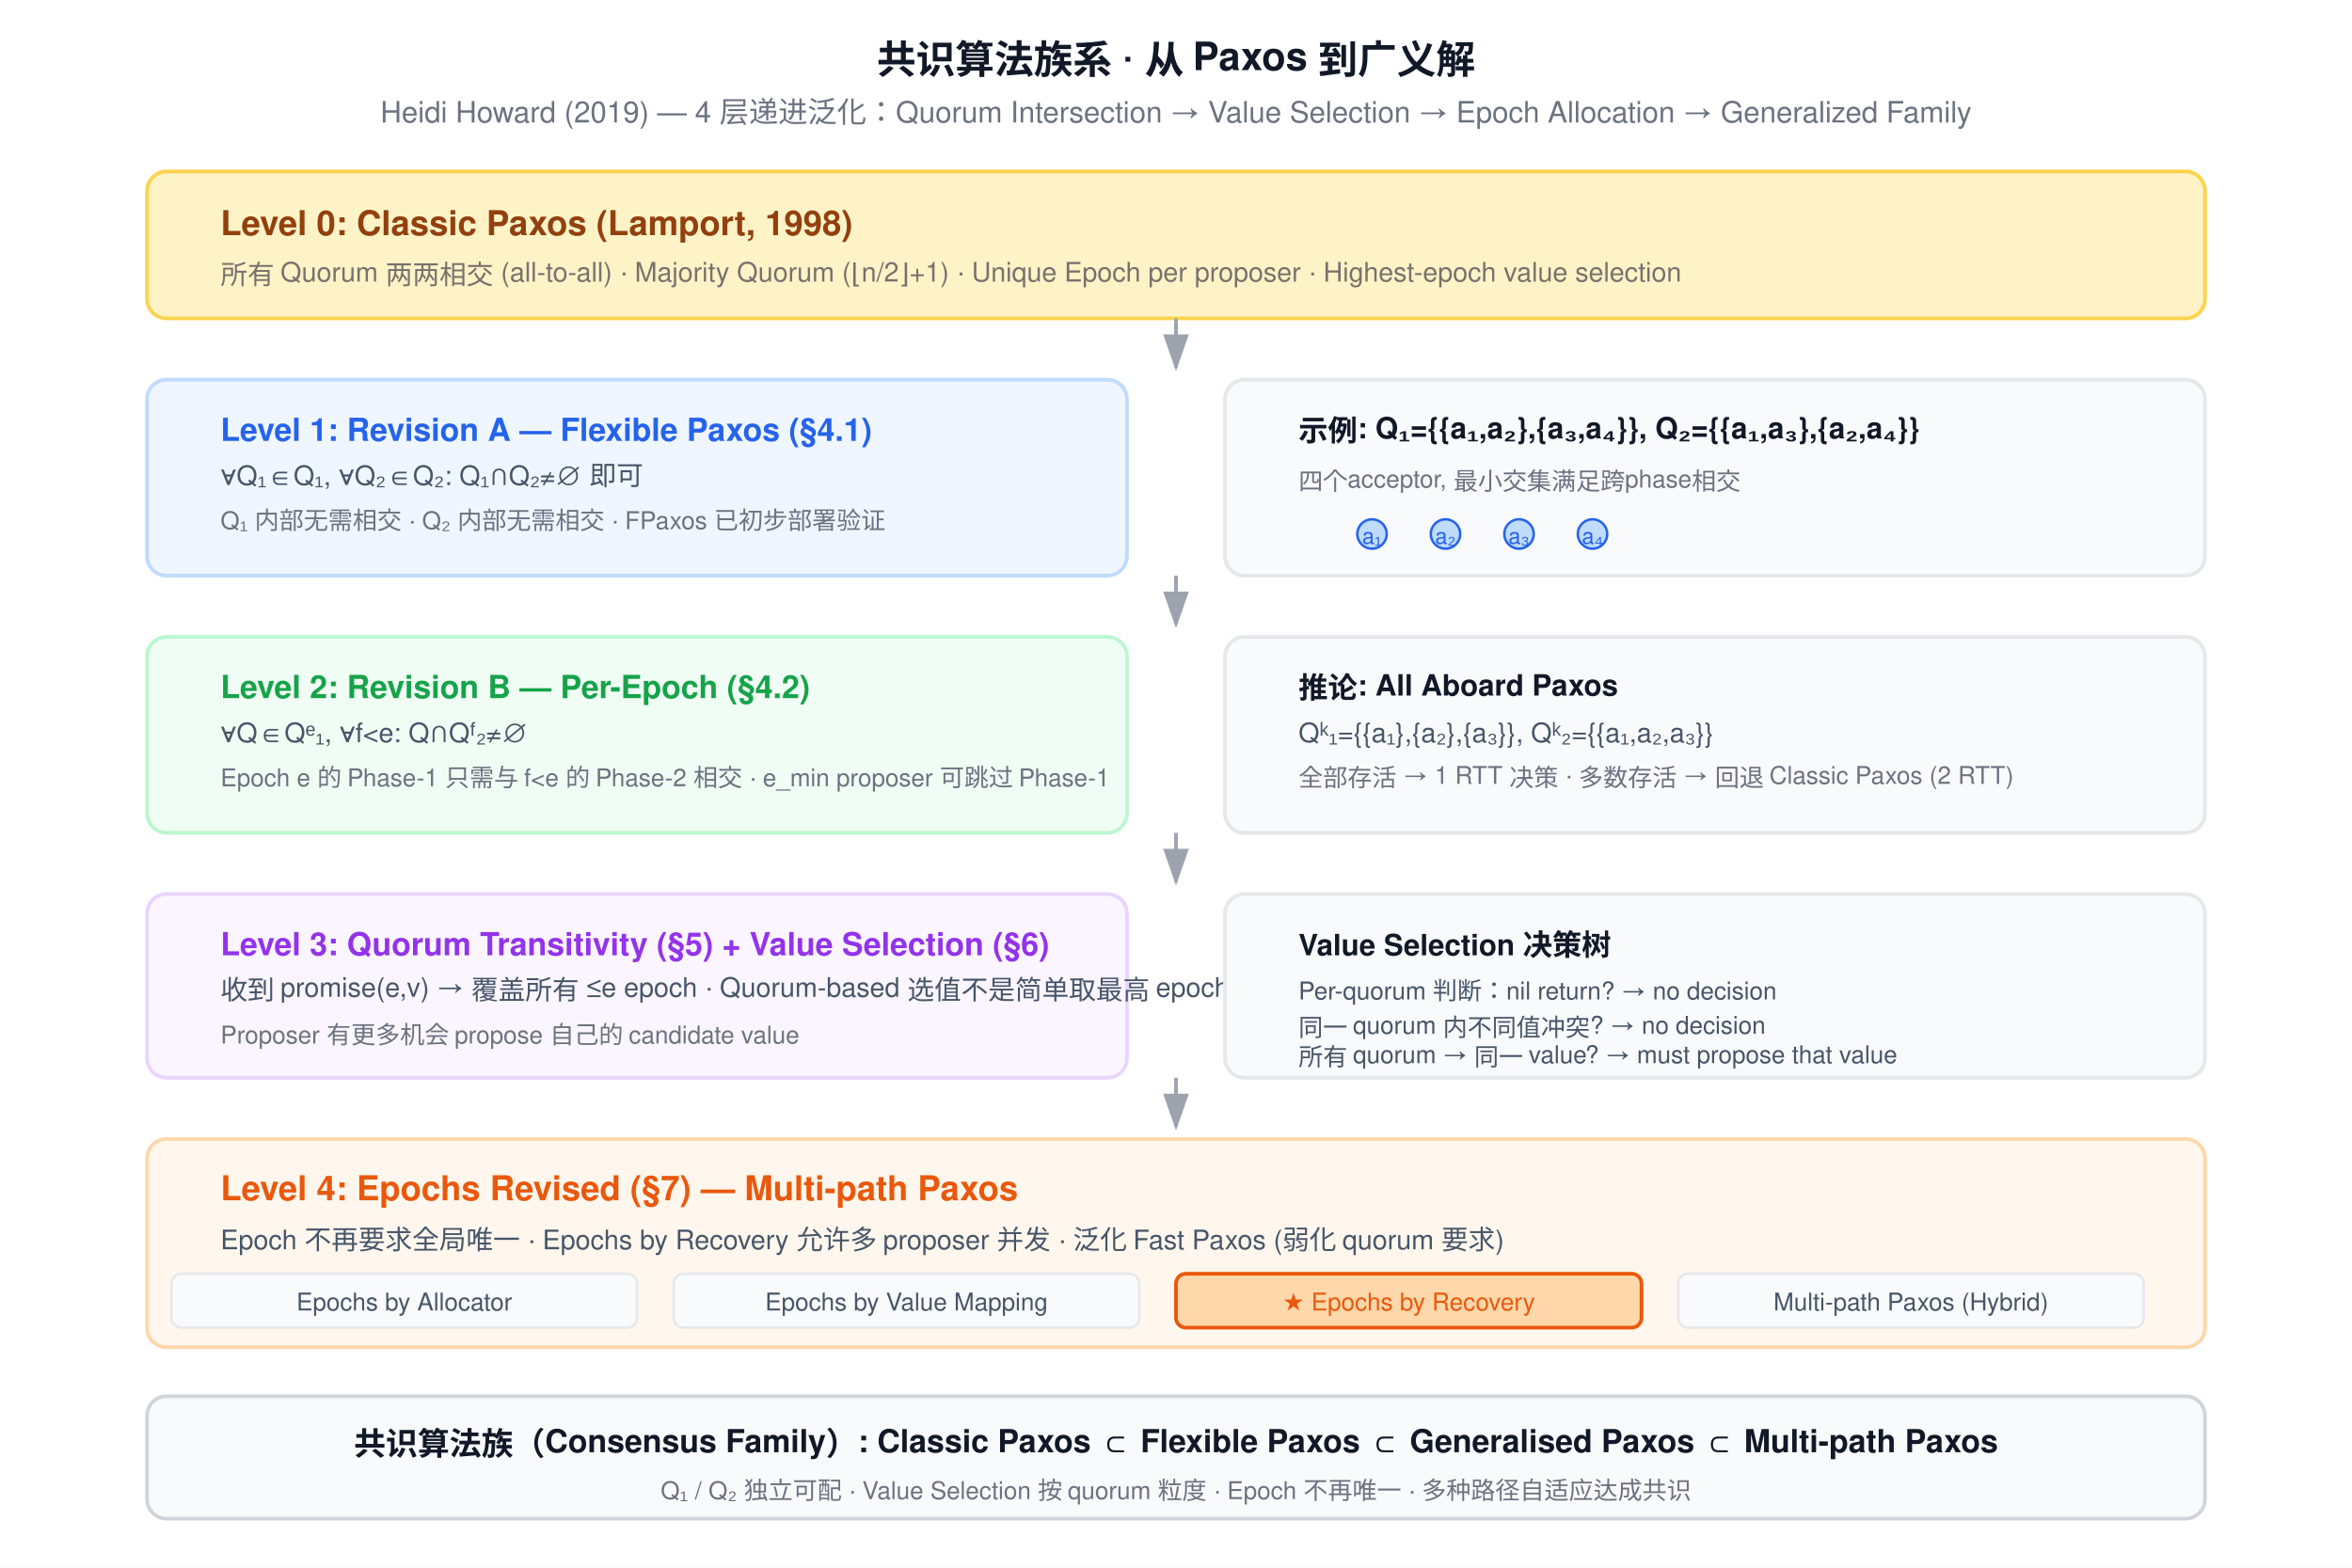
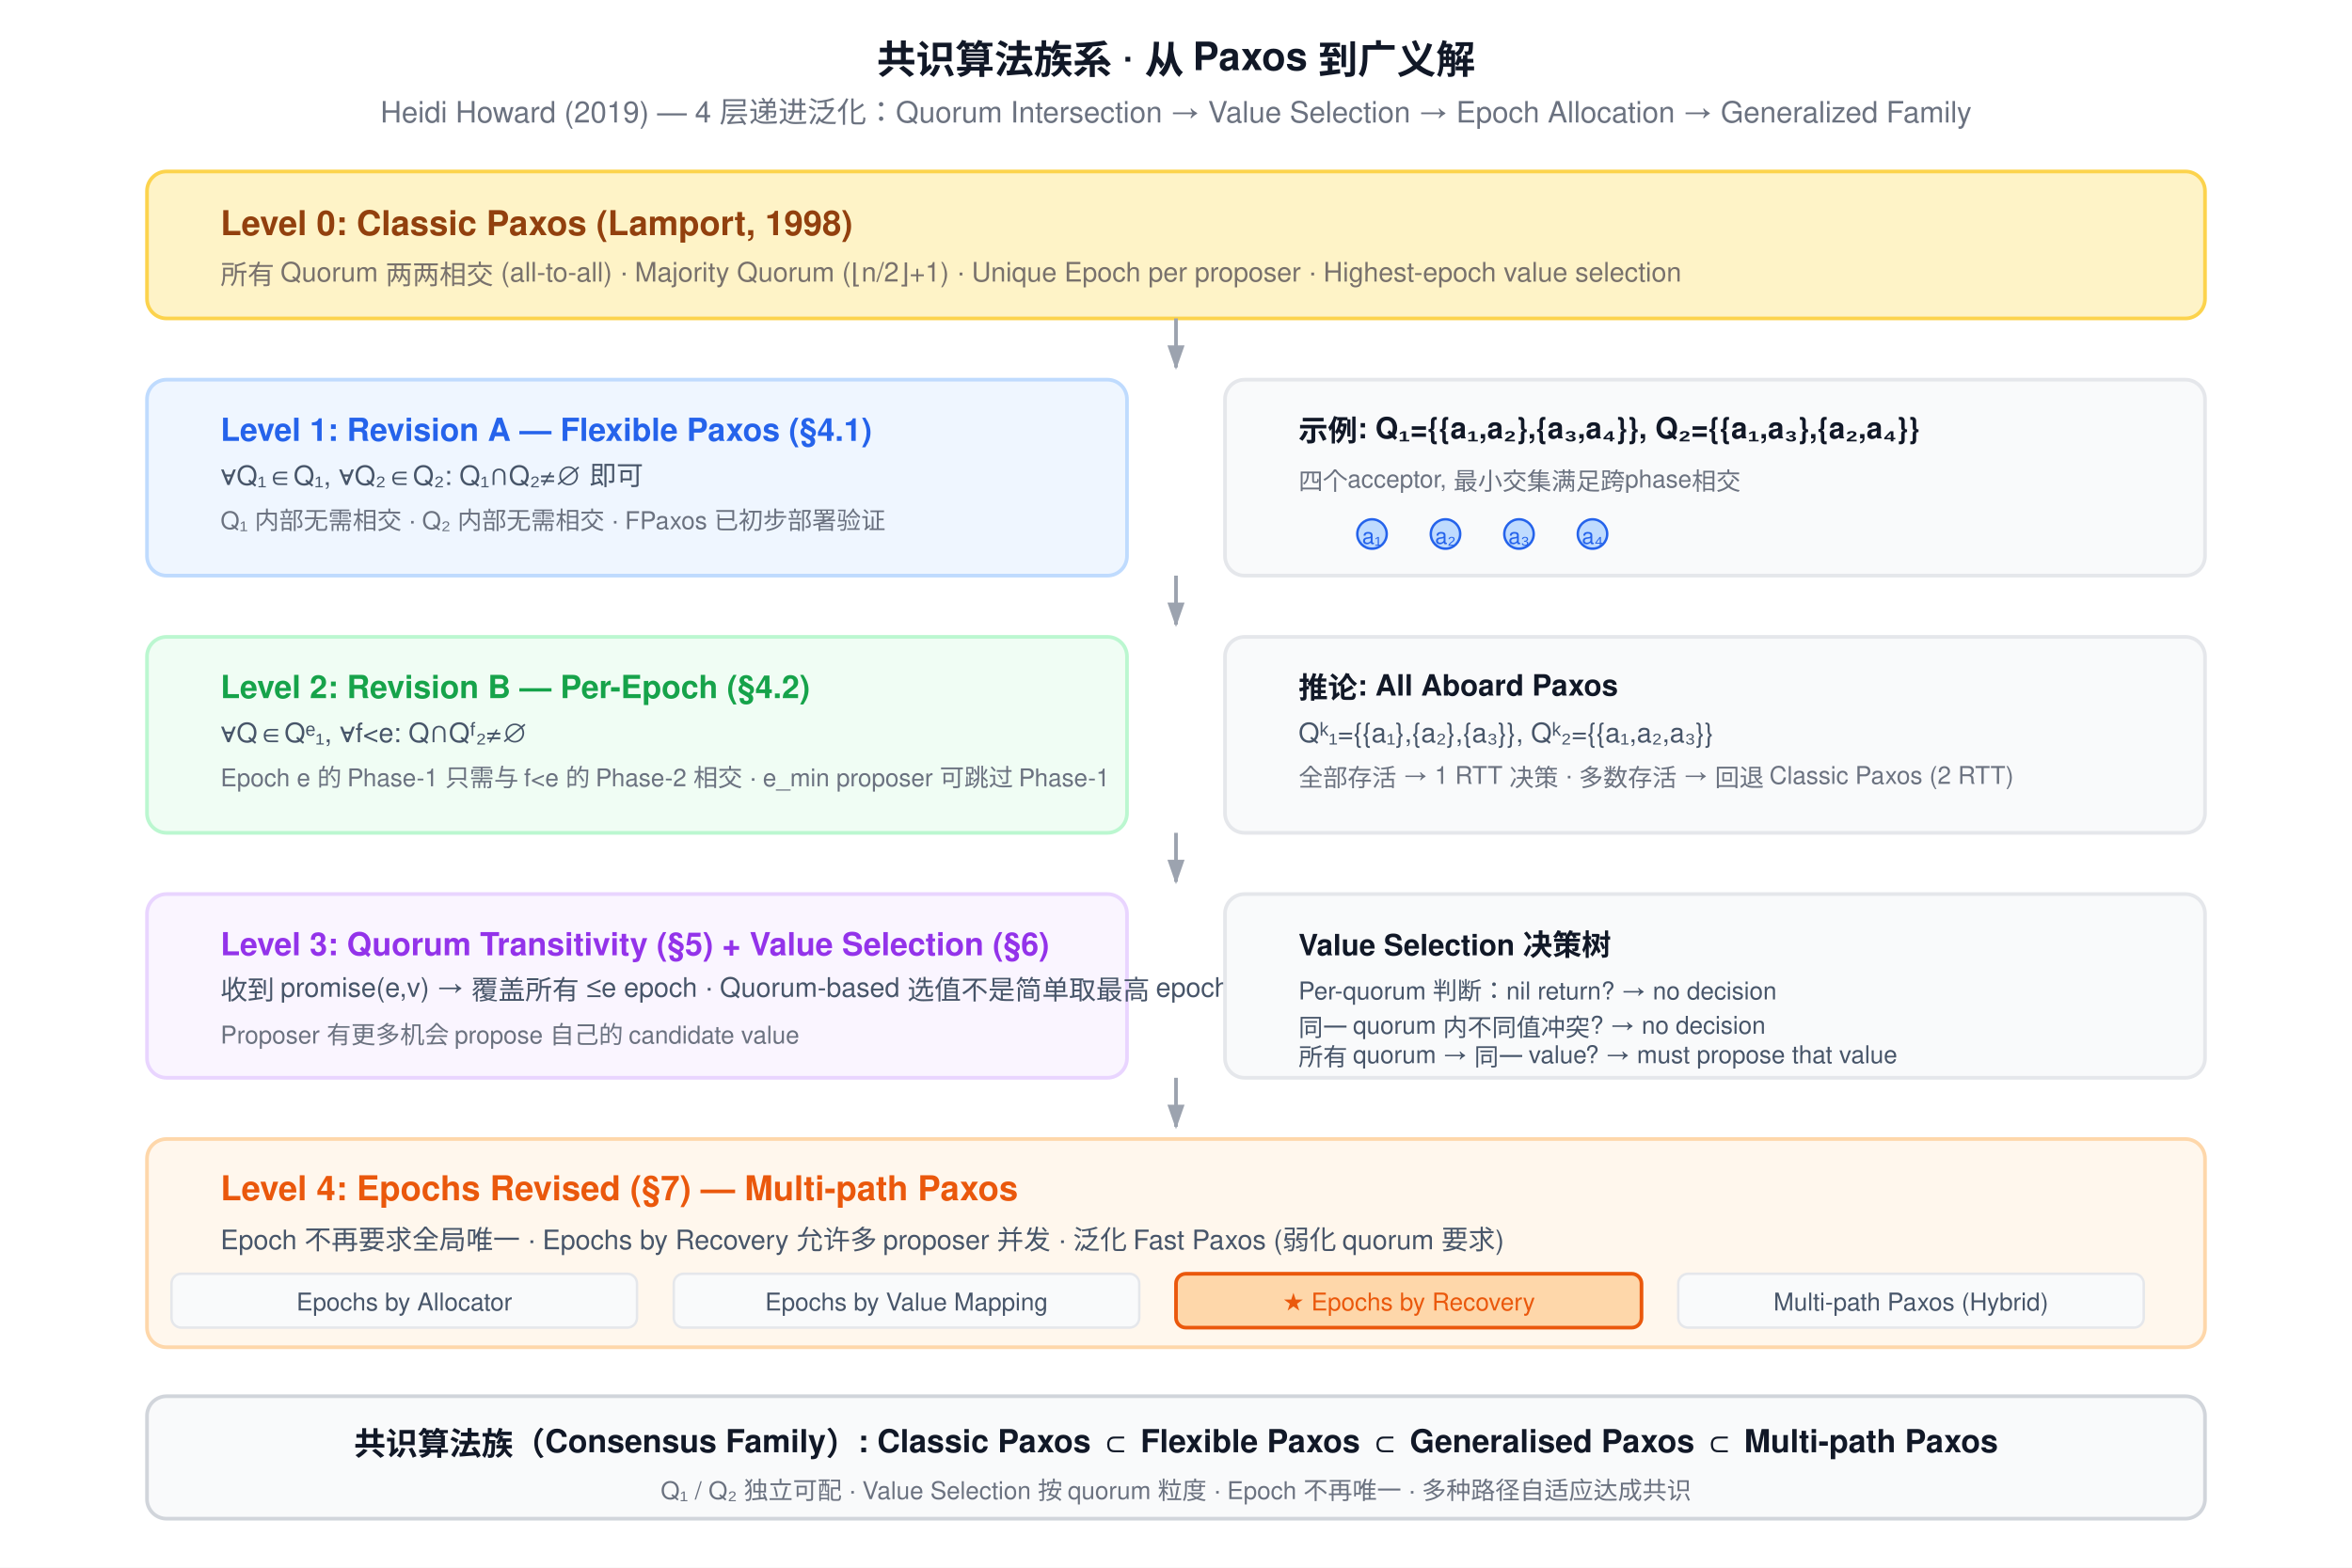
<svg xmlns="http://www.w3.org/2000/svg" viewBox="0 0 960 640" width="960" height="640">
  <style>
    text { font-family: 'Helvetica Neue', Helvetica, Arial, 'PingFang SC', 'Microsoft YaHei', sans-serif; }
  </style>
  <defs>
-     <marker id="arrow-gray" markerWidth="10" markerHeight="7" refX="9" refY="3.5" orient="auto">
+     <marker id="arrow-gray" markerWidth="10" markerHeight="7" refX="9" refY="3.5" orient="auto" markerUnits="userSpaceOnUse" overflow="visible">
      <polygon points="0 0, 10 3.5, 0 7" fill="#9ca3af" />
    </marker>
  </defs>
  <rect width="960" height="640" fill="#ffffff" />
  <text x="480" y="30" fill="#111827" font-size="16" font-weight="600" text-anchor="middle">共识算法族系 · 从 Paxos 到广义解</text>
  <text x="480" y="50" fill="#6b7280" font-size="12" text-anchor="middle">Heidi Howard (2019) — 4 层递进泛化：Quorum Intersection → Value Selection → Epoch Allocation → Generalized Family</text>
  <rect x="60" y="70" width="840" height="60" rx="8" fill="#fef3c7" stroke="#fcd34d" stroke-width="1.5" />
  <text x="90" y="96" fill="#92400e" font-size="14" font-weight="600">Level 0: Classic Paxos (Lamport, 1998)</text>
  <text x="90" y="116" fill="#78716c" font-size="11">所有 Quorum 两两相交 (all-to-all) · Majority Quorum (⌊n/2⌋+1) · Unique Epoch per proposer · Highest-epoch value selection</text>
  <line x1="480" y1="130" x2="480" y2="150" stroke="#9ca3af" stroke-width="1.5" marker-end="url(#arrow-gray)" />
  <rect x="60" y="155" width="400" height="80" rx="8" fill="#eff6ff" stroke="#bfdbfe" stroke-width="1.5" />
  <text x="90" y="180" fill="#2563eb" font-size="13" font-weight="600">Level 1: Revision A — Flexible Paxos (§4.1)</text>
  <text x="90" y="198" fill="#475569" font-size="11">∀Q₁∈Q₁, ∀Q₂∈Q₂: Q₁∩Q₂≠∅ 即可</text>
  <text x="90" y="216" fill="#6b7280" font-size="10">Q₁ 内部无需相交 · Q₂ 内部无需相交 · FPaxos 已初步部署验证</text>
  <rect x="500" y="155" width="400" height="80" rx="8" fill="#f9fafb" stroke="#e5e7eb" stroke-width="1.5" />
  <text x="530" y="180" fill="#111827" font-size="12" font-weight="600">示例: Q₁={{a₁,a₂},{a₃,a₄}}, Q₂={{a₁,a₃},{a₂,a₄}}</text>
  <text x="530" y="200" fill="#6b7280" font-size="10">四个acceptor, 最小交集满足跨phase相交</text>
  <circle cx="560" cy="218" r="6" fill="#bfdbfe" stroke="#2563eb" stroke-width="1" />
  <text x="560" y="222" fill="#2563eb" font-size="9" text-anchor="middle">a₁</text>
  <circle cx="590" cy="218" r="6" fill="#bfdbfe" stroke="#2563eb" stroke-width="1" />
  <text x="590" y="222" fill="#2563eb" font-size="9" text-anchor="middle">a₂</text>
  <circle cx="620" cy="218" r="6" fill="#bfdbfe" stroke="#2563eb" stroke-width="1" />
  <text x="620" y="222" fill="#2563eb" font-size="9" text-anchor="middle">a₃</text>
  <circle cx="650" cy="218" r="6" fill="#bfdbfe" stroke="#2563eb" stroke-width="1" />
  <text x="650" y="222" fill="#2563eb" font-size="9" text-anchor="middle">a₄</text>
  <line x1="480" y1="235" x2="480" y2="255" stroke="#9ca3af" stroke-width="1.5" marker-end="url(#arrow-gray)" />
  <rect x="60" y="260" width="400" height="80" rx="8" fill="#f0fdf4" stroke="#bbf7d0" stroke-width="1.5" />
  <text x="90" y="285" fill="#16a34a" font-size="13" font-weight="600">Level 2: Revision B — Per-Epoch (§4.2)</text>
  <text x="90" y="303" fill="#475569" font-size="11">∀Q∈Qᵉ₁, ∀f&lt;e: Q∩Qᶠ₂≠∅</text>
  <text x="90" y="321" fill="#6b7280" font-size="10">Epoch e 的 Phase-1 只需与 f&lt;e 的 Phase-2 相交 · e_min proposer 可跳过 Phase-1</text>
  <rect x="500" y="260" width="400" height="80" rx="8" fill="#f9fafb" stroke="#e5e7eb" stroke-width="1.5" />
  <text x="530" y="285" fill="#111827" font-size="12" font-weight="600">推论: All Aboard Paxos</text>
  <text x="530" y="303" fill="#475569" font-size="11">Qᵏ₁={{a₁},{a₂},{a₃}}, Qᵏ₂={{a₁,a₂,a₃}}</text>
  <text x="530" y="321" fill="#6b7280" font-size="10">全部存活 → 1 RTT 决策 · 多数存活 → 回退 Classic Paxos (2 RTT)</text>
  <line x1="480" y1="340" x2="480" y2="360" stroke="#9ca3af" stroke-width="1.5" marker-end="url(#arrow-gray)" />
  <rect x="60" y="365" width="400" height="75" rx="8" fill="#faf5ff" stroke="#e9d5ff" stroke-width="1.5" />
  <text x="90" y="390" fill="#9333ea" font-size="13" font-weight="600">Level 3: Quorum Transitivity (§5) + Value Selection (§6)</text>
  <text x="90" y="408" fill="#475569" font-size="11">收到 promise(e,v) → 覆盖所有 ≤e epoch · Quorum-based 选值不是简单取最高 epoch</text>
  <text x="90" y="426" fill="#6b7280" font-size="10">Proposer 有更多机会 propose 自己的 candidate value</text>
  <rect x="500" y="365" width="400" height="75" rx="8" fill="#f9fafb" stroke="#e5e7eb" stroke-width="1.5" />
  <text x="530" y="390" fill="#111827" font-size="12" font-weight="600">Value Selection 决策树</text>
  <text x="530" y="408" fill="#475569" font-size="10">Per-quorum 判断：nil return? → no decision </text>
  <text x="530" y="423" fill="#475569" font-size="10">同一 quorum 内不同值冲突? → no decision</text>
  <text x="530" y="435" fill="#475569" font-size="10">所有 quorum → 同一 value? → must propose that value</text>
  <line x1="480" y1="440" x2="480" y2="460" stroke="#9ca3af" stroke-width="1.5" marker-end="url(#arrow-gray)" />
  <rect x="60" y="465" width="840" height="85" rx="8" fill="#fff7ed" stroke="#fed7aa" stroke-width="1.5" />
  <text x="90" y="490" fill="#ea580c" font-size="14" font-weight="600">Level 4: Epochs Revised (§7) — Multi-path Paxos</text>
  <text x="90" y="510" fill="#475569" font-size="11">Epoch 不再要求全局唯一 · Epochs by Recovery 允许多 proposer 并发 · 泛化 Fast Paxos (弱化 quorum 要求)</text>
  <rect x="70" y="520" width="190" height="22" rx="4" fill="#f9fafb" stroke="#e5e7eb" stroke-width="1" />
  <text x="165" y="535" fill="#475569" font-size="10" text-anchor="middle">Epochs by Allocator</text>
  <rect x="275" y="520" width="190" height="22" rx="4" fill="#f9fafb" stroke="#e5e7eb" stroke-width="1" />
  <text x="370" y="535" fill="#475569" font-size="10" text-anchor="middle">Epochs by Value Mapping</text>
  <rect x="480" y="520" width="190" height="22" rx="4" fill="#fed7aa" stroke="#ea580c" stroke-width="1.5" />
  <text x="575" y="535" fill="#ea580c" font-size="10" text-anchor="middle">★ Epochs by Recovery</text>
  <rect x="685" y="520" width="190" height="22" rx="4" fill="#f9fafb" stroke="#e5e7eb" stroke-width="1" />
  <text x="780" y="535" fill="#475569" font-size="10" text-anchor="middle">Multi-path Paxos (Hybrid)</text>
  <rect x="60" y="570" width="840" height="50" rx="8" fill="#f9fafb" stroke="#d1d5db" stroke-width="1.5" />
  <text x="480" y="594" fill="#111827" font-size="13" font-weight="600" text-anchor="middle">共识算法族（Consensus Family）: Classic Paxos ⊂ Flexible Paxos ⊂ Generalised Paxos ⊂ Multi-path Paxos</text>
  <text x="480" y="612" fill="#6b7280" font-size="10" text-anchor="middle">Q₁ / Q₂ 独立可配 · Value Selection 按 quorum 粒度 · Epoch 不再唯一 · 多种路径自适应达成共识</text>
</svg>
